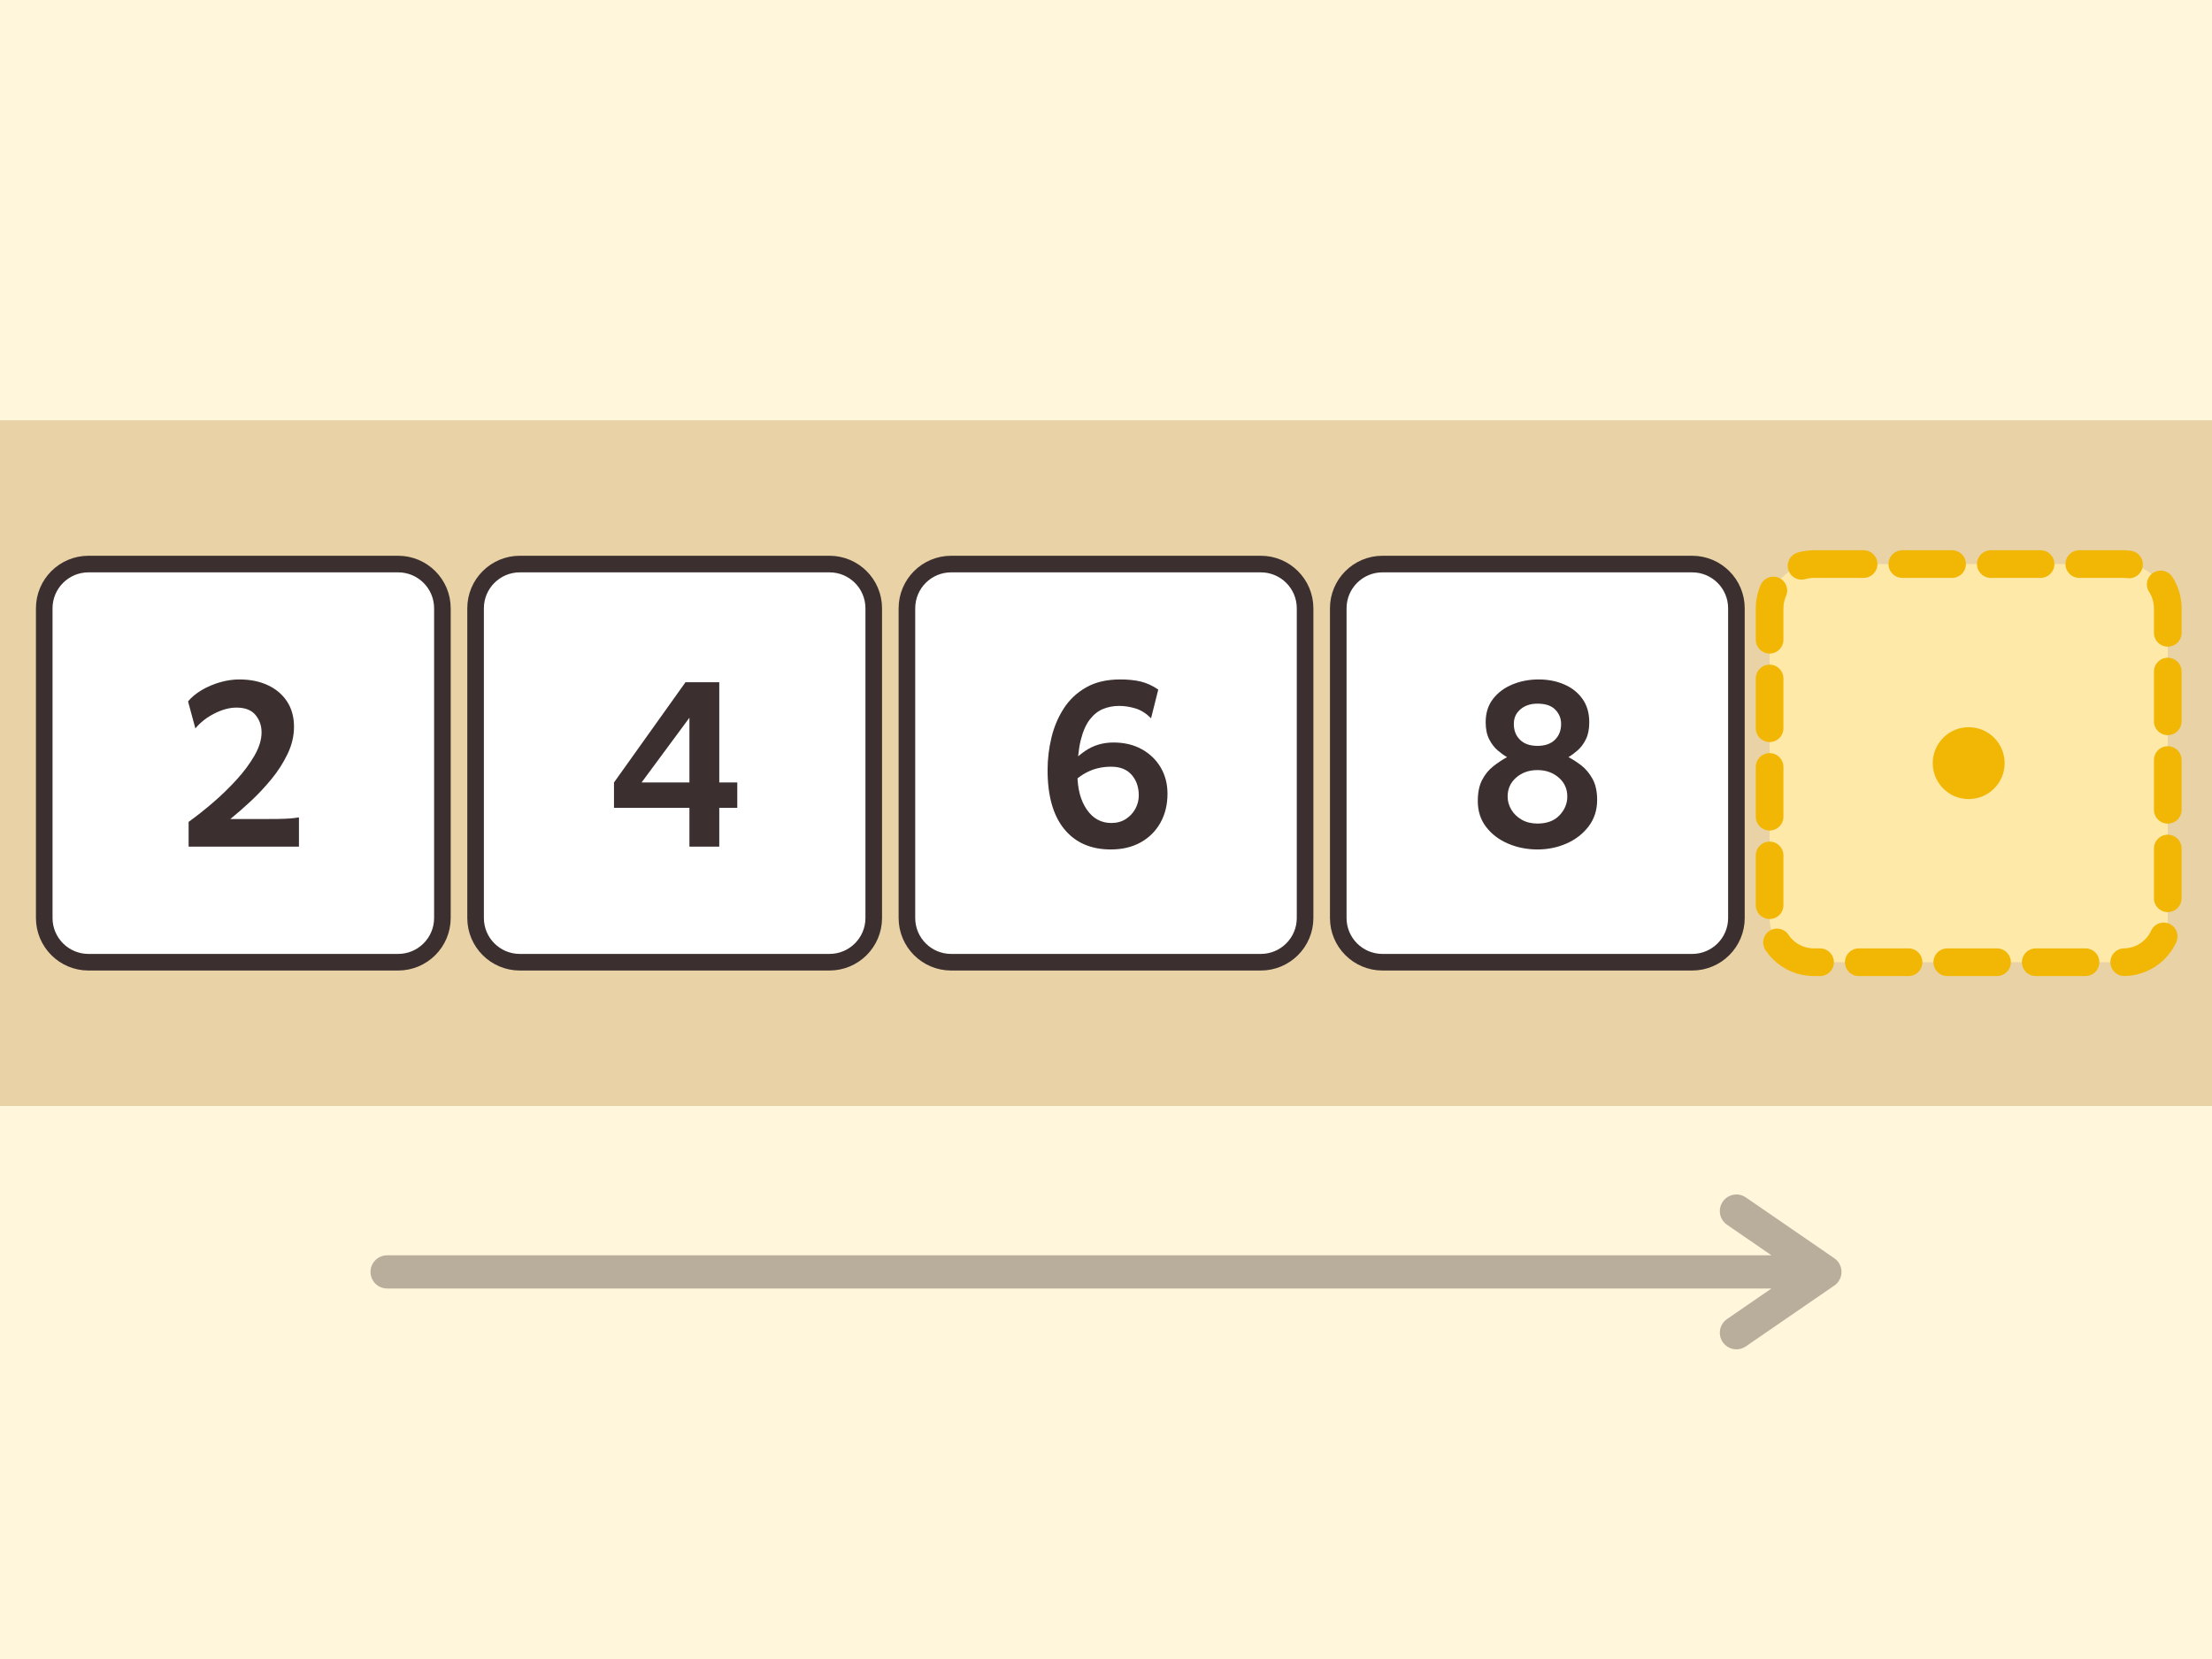
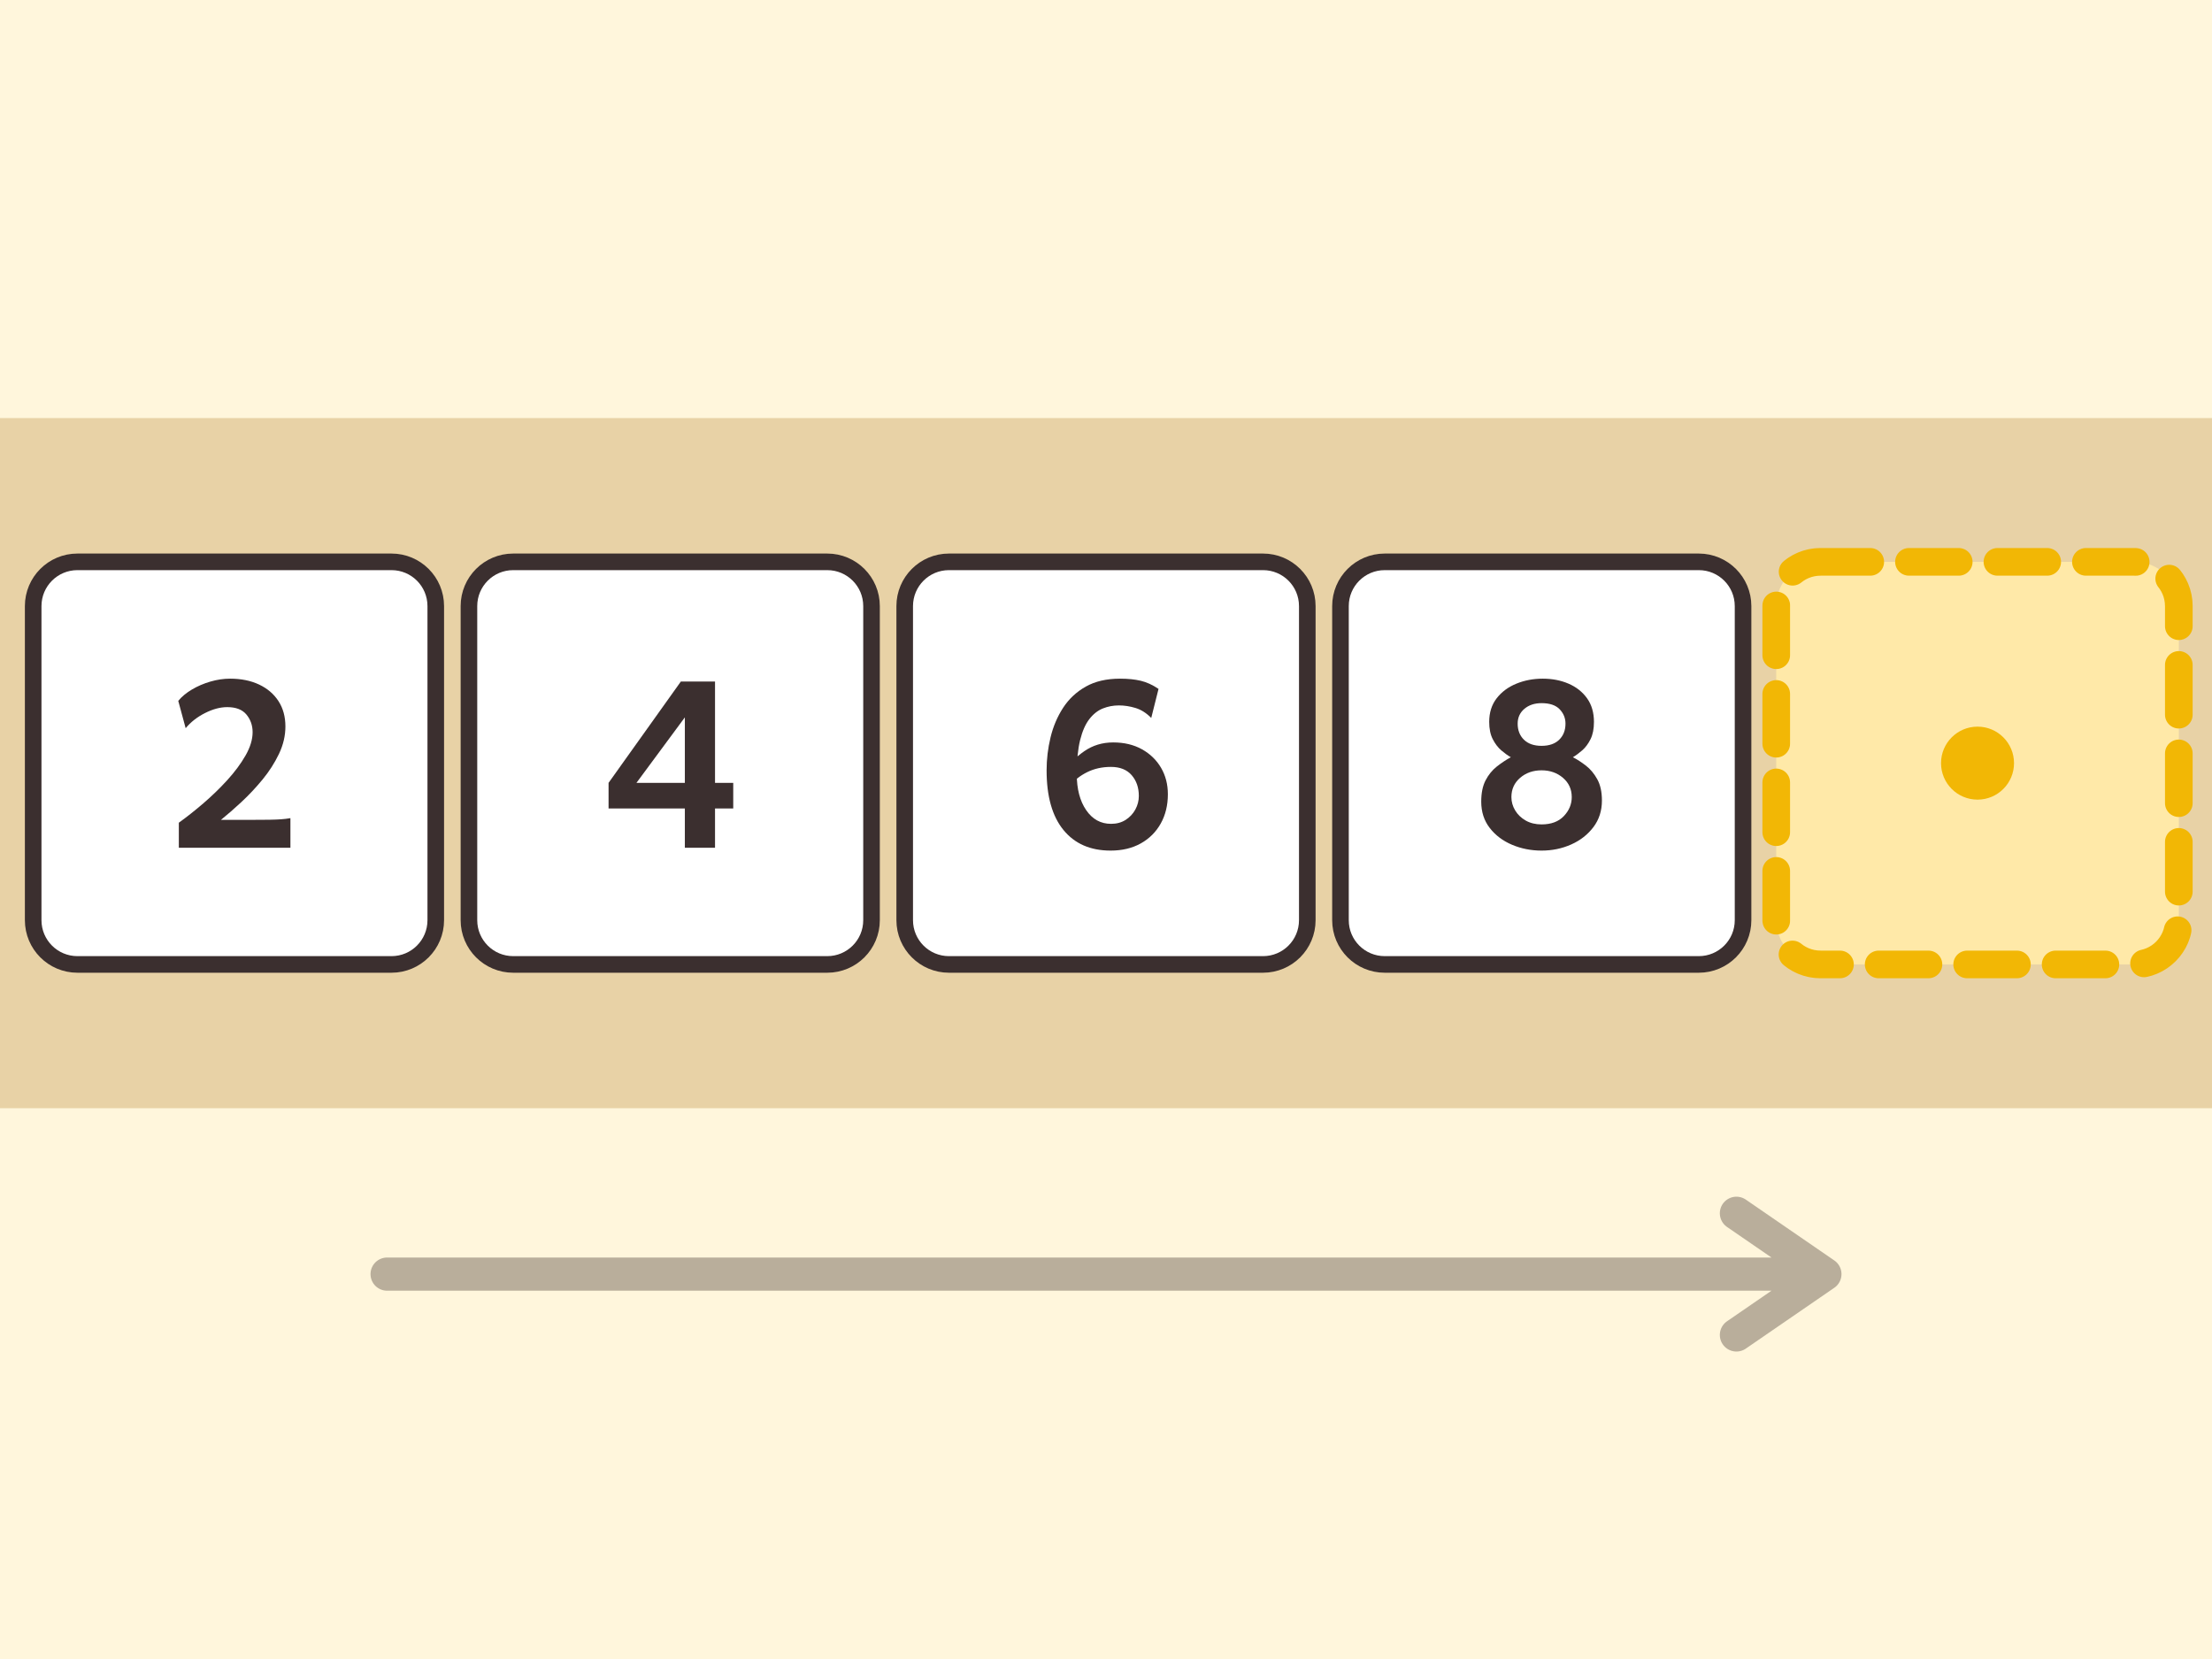
<svg xmlns="http://www.w3.org/2000/svg" viewBox="0 0 400 300">
  <rect width="400" height="300" fill="#fff6dc" />
-   <rect x="0" y="76.0" width="400" height="124.0" fill="#e8d2a6" />
-   <rect x="8.0" y="102.0" width="72.0" height="72.0" rx="8" fill="#ffffff" stroke="#3b2f2f" stroke-width="3" />
-   <path transform="translate(31.4 153.1) scale(0.02036 -0.02036)" d="M1113 260V0H133V220Q235 293 347.5 389.5Q460 486 558.5 594.0Q657 702 719.0 810.5Q781 919 781 1015Q781 1104 727.0 1169.5Q673 1235 558 1235Q466 1235 363.0 1183.0Q260 1131 193 1050L128 1290Q174 1346 248.5 1390.0Q323 1434 410.5 1459.5Q498 1485 583 1485Q728 1485 837.5 1433.5Q947 1382 1008.0 1288.0Q1069 1194 1069 1065Q1069 943 1012.5 824.5Q956 706 868.0 599.0Q780 492 682.5 401.5Q585 311 503 245H768Q867 245 928.0 246.0Q989 247 1031.0 250.0Q1073 253 1113 260Z" fill="#3b2f2f" />
-   <rect x="86.0" y="102.0" width="72.0" height="72.0" rx="8" fill="#ffffff" stroke="#3b2f2f" stroke-width="3" />
-   <path transform="translate(109.4 153.1) scale(0.02036 -0.02036)" d="M1175 345H1015V0H750V345H80V570L715 1460H1015V570H1175ZM750 1145 325 570H750Z" fill="#3b2f2f" />
-   <rect x="164.0" y="102.0" width="72.0" height="72.0" rx="8" fill="#ffffff" stroke="#3b2f2f" stroke-width="3" />
-   <path transform="translate(187.4 153.1) scale(0.02036 -0.02036)" d="M1083 1395 1019 1140Q955 1205 881.0 1227.5Q807 1250 735 1250Q661 1250 594.5 1223.5Q528 1197 476.0 1130.5Q424 1064 394.5 946.0Q365 828 365 645Q365 451 447.5 330.5Q530 210 666 210Q740 210 794.5 245.0Q849 280 879.5 336.0Q910 392 910 455Q910 565 847.0 637.5Q784 710 665 710Q549 710 455.5 663.5Q362 617 300 540L235 655Q320 771 431.0 848.0Q542 925 685 925Q829 925 937.0 865.0Q1045 805 1105.0 702.5Q1165 600 1165 470Q1165 325 1102.5 213.0Q1040 101 927.0 38.0Q814 -25 662 -25Q396 -25 248.0 156.0Q100 337 100 680Q100 826 134.5 969.0Q169 1112 244.5 1228.5Q320 1345 443.5 1415.0Q567 1485 745 1485Q849 1485 927.0 1466.5Q1005 1448 1083 1395Z" fill="#3b2f2f" />
-   <rect x="242.0" y="102.0" width="72.0" height="72.0" rx="8" fill="#ffffff" stroke="#3b2f2f" stroke-width="3" />
-   <path transform="translate(265.4 153.1) scale(0.02036 -0.02036)" d="M620 -25Q482 -25 361.0 26.0Q240 77 165.0 173.5Q90 270 90 405Q90 518 128.0 591.5Q166 665 226.0 712.5Q286 760 350 795Q311 817 267.0 854.5Q223 892 191.5 953.0Q160 1014 160 1105Q160 1228 225.5 1312.5Q291 1397 398.5 1441.0Q506 1485 630 1485Q755 1485 857.0 1441.0Q959 1397 1019.5 1312.5Q1080 1228 1080 1105Q1080 1014 1050.0 953.5Q1020 893 977.0 855.5Q934 818 895 795Q950 767 1009.0 721.5Q1068 676 1109.0 602.0Q1150 528 1150 415Q1150 280 1075.0 181.0Q1000 82 879.5 28.5Q759 -25 620 -25ZM830 1090Q830 1163 778.5 1216.5Q727 1270 620 1270Q528 1270 469.0 1220.0Q410 1170 410 1090Q410 1003 465.0 949.0Q520 895 620 895Q720 895 775.0 949.0Q830 1003 830 1090ZM885 445Q885 548 808.0 614.0Q731 680 620 680Q508 680 431.5 614.0Q355 548 355 445Q355 383 388.0 328.0Q421 273 480.5 239.0Q540 205 620 205Q746 205 815.5 278.0Q885 351 885 445Z" fill="#3b2f2f" />
-   <rect x="320.0" y="102.0" width="72.0" height="72.0" rx="8" fill="#ffe9a8" stroke="#f2b705" stroke-width="5" stroke-dasharray="9 7" stroke-linecap="round" />
-   <circle cx="356.0" cy="138.0" r="6.5" fill="#f2b705" />
-   <path d="M70 230.0H330M314 219.0L330 230.0L314 241.0" fill="none" stroke="#b9ae9b" stroke-width="6" stroke-linecap="round" stroke-linejoin="round" />
+   <rect x="0" y="75.6" width="400" height="124.8" fill="#e8d2a6" />
+   <rect x="6.0" y="101.6" width="72.8" height="72.8" rx="8" fill="#ffffff" stroke="#3b2f2f" stroke-width="3" />
+   <path transform="translate(29.6 153.3) scale(0.02059 -0.02059)" d="M1113 260V0H133V220Q235 293 347.5 389.5Q460 486 558.5 594.0Q657 702 719.0 810.5Q781 919 781 1015Q781 1104 727.0 1169.5Q673 1235 558 1235Q466 1235 363.0 1183.0Q260 1131 193 1050L128 1290Q174 1346 248.5 1390.0Q323 1434 410.5 1459.5Q498 1485 583 1485Q728 1485 837.5 1433.5Q947 1382 1008.0 1288.0Q1069 1194 1069 1065Q1069 943 1012.5 824.5Q956 706 868.0 599.0Q780 492 682.5 401.5Q585 311 503 245H768Q867 245 928.0 246.0Q989 247 1031.0 250.0Q1073 253 1113 260Z" fill="#3b2f2f" />
+   <rect x="84.8" y="101.6" width="72.8" height="72.8" rx="8" fill="#ffffff" stroke="#3b2f2f" stroke-width="3" />
+   <path transform="translate(108.4 153.3) scale(0.02059 -0.02059)" d="M1175 345H1015V0H750V345H80V570L715 1460H1015V570H1175ZM750 1145 325 570H750Z" fill="#3b2f2f" />
+   <rect x="163.6" y="101.6" width="72.8" height="72.8" rx="8" fill="#ffffff" stroke="#3b2f2f" stroke-width="3" />
+   <path transform="translate(187.2 153.3) scale(0.02059 -0.02059)" d="M1083 1395 1019 1140Q955 1205 881.0 1227.5Q807 1250 735 1250Q661 1250 594.5 1223.5Q528 1197 476.0 1130.5Q424 1064 394.5 946.0Q365 828 365 645Q365 451 447.5 330.5Q530 210 666 210Q740 210 794.5 245.0Q849 280 879.5 336.0Q910 392 910 455Q910 565 847.0 637.5Q784 710 665 710Q549 710 455.5 663.5Q362 617 300 540L235 655Q320 771 431.0 848.0Q542 925 685 925Q829 925 937.0 865.0Q1045 805 1105.0 702.5Q1165 600 1165 470Q1165 325 1102.5 213.0Q1040 101 927.0 38.0Q814 -25 662 -25Q396 -25 248.0 156.0Q100 337 100 680Q100 826 134.5 969.0Q169 1112 244.5 1228.5Q320 1345 443.5 1415.0Q567 1485 745 1485Q849 1485 927.0 1466.5Q1005 1448 1083 1395Z" fill="#3b2f2f" />
+   <rect x="242.4" y="101.6" width="72.8" height="72.8" rx="8" fill="#ffffff" stroke="#3b2f2f" stroke-width="3" />
+   <path transform="translate(266.0 153.3) scale(0.02059 -0.02059)" d="M620 -25Q482 -25 361.0 26.0Q240 77 165.0 173.5Q90 270 90 405Q90 518 128.0 591.5Q166 665 226.0 712.5Q286 760 350 795Q311 817 267.0 854.5Q223 892 191.5 953.0Q160 1014 160 1105Q160 1228 225.5 1312.5Q291 1397 398.5 1441.0Q506 1485 630 1485Q755 1485 857.0 1441.0Q959 1397 1019.5 1312.5Q1080 1228 1080 1105Q1080 1014 1050.0 953.5Q1020 893 977.0 855.5Q934 818 895 795Q950 767 1009.0 721.5Q1068 676 1109.0 602.0Q1150 528 1150 415Q1150 280 1075.0 181.0Q1000 82 879.5 28.5Q759 -25 620 -25ZM830 1090Q830 1163 778.5 1216.5Q727 1270 620 1270Q528 1270 469.0 1220.0Q410 1170 410 1090Q410 1003 465.0 949.0Q520 895 620 895Q720 895 775.0 949.0Q830 1003 830 1090ZM885 445Q885 548 808.0 614.0Q731 680 620 680Q508 680 431.5 614.0Q355 548 355 445Q355 383 388.0 328.0Q421 273 480.5 239.0Q540 205 620 205Q746 205 815.5 278.0Q885 351 885 445Z" fill="#3b2f2f" />
+   <rect x="321.2" y="101.6" width="72.8" height="72.8" rx="8" fill="#ffe9a8" stroke="#f2b705" stroke-width="5" stroke-dasharray="9 7" stroke-linecap="round" />
+   <circle cx="357.6" cy="138.0" r="6.6" fill="#f2b705" />
+   <path d="M70 230.4H330M314 219.4L330 230.4L314 241.4" fill="none" stroke="#b9ae9b" stroke-width="6" stroke-linecap="round" stroke-linejoin="round" />
</svg>
